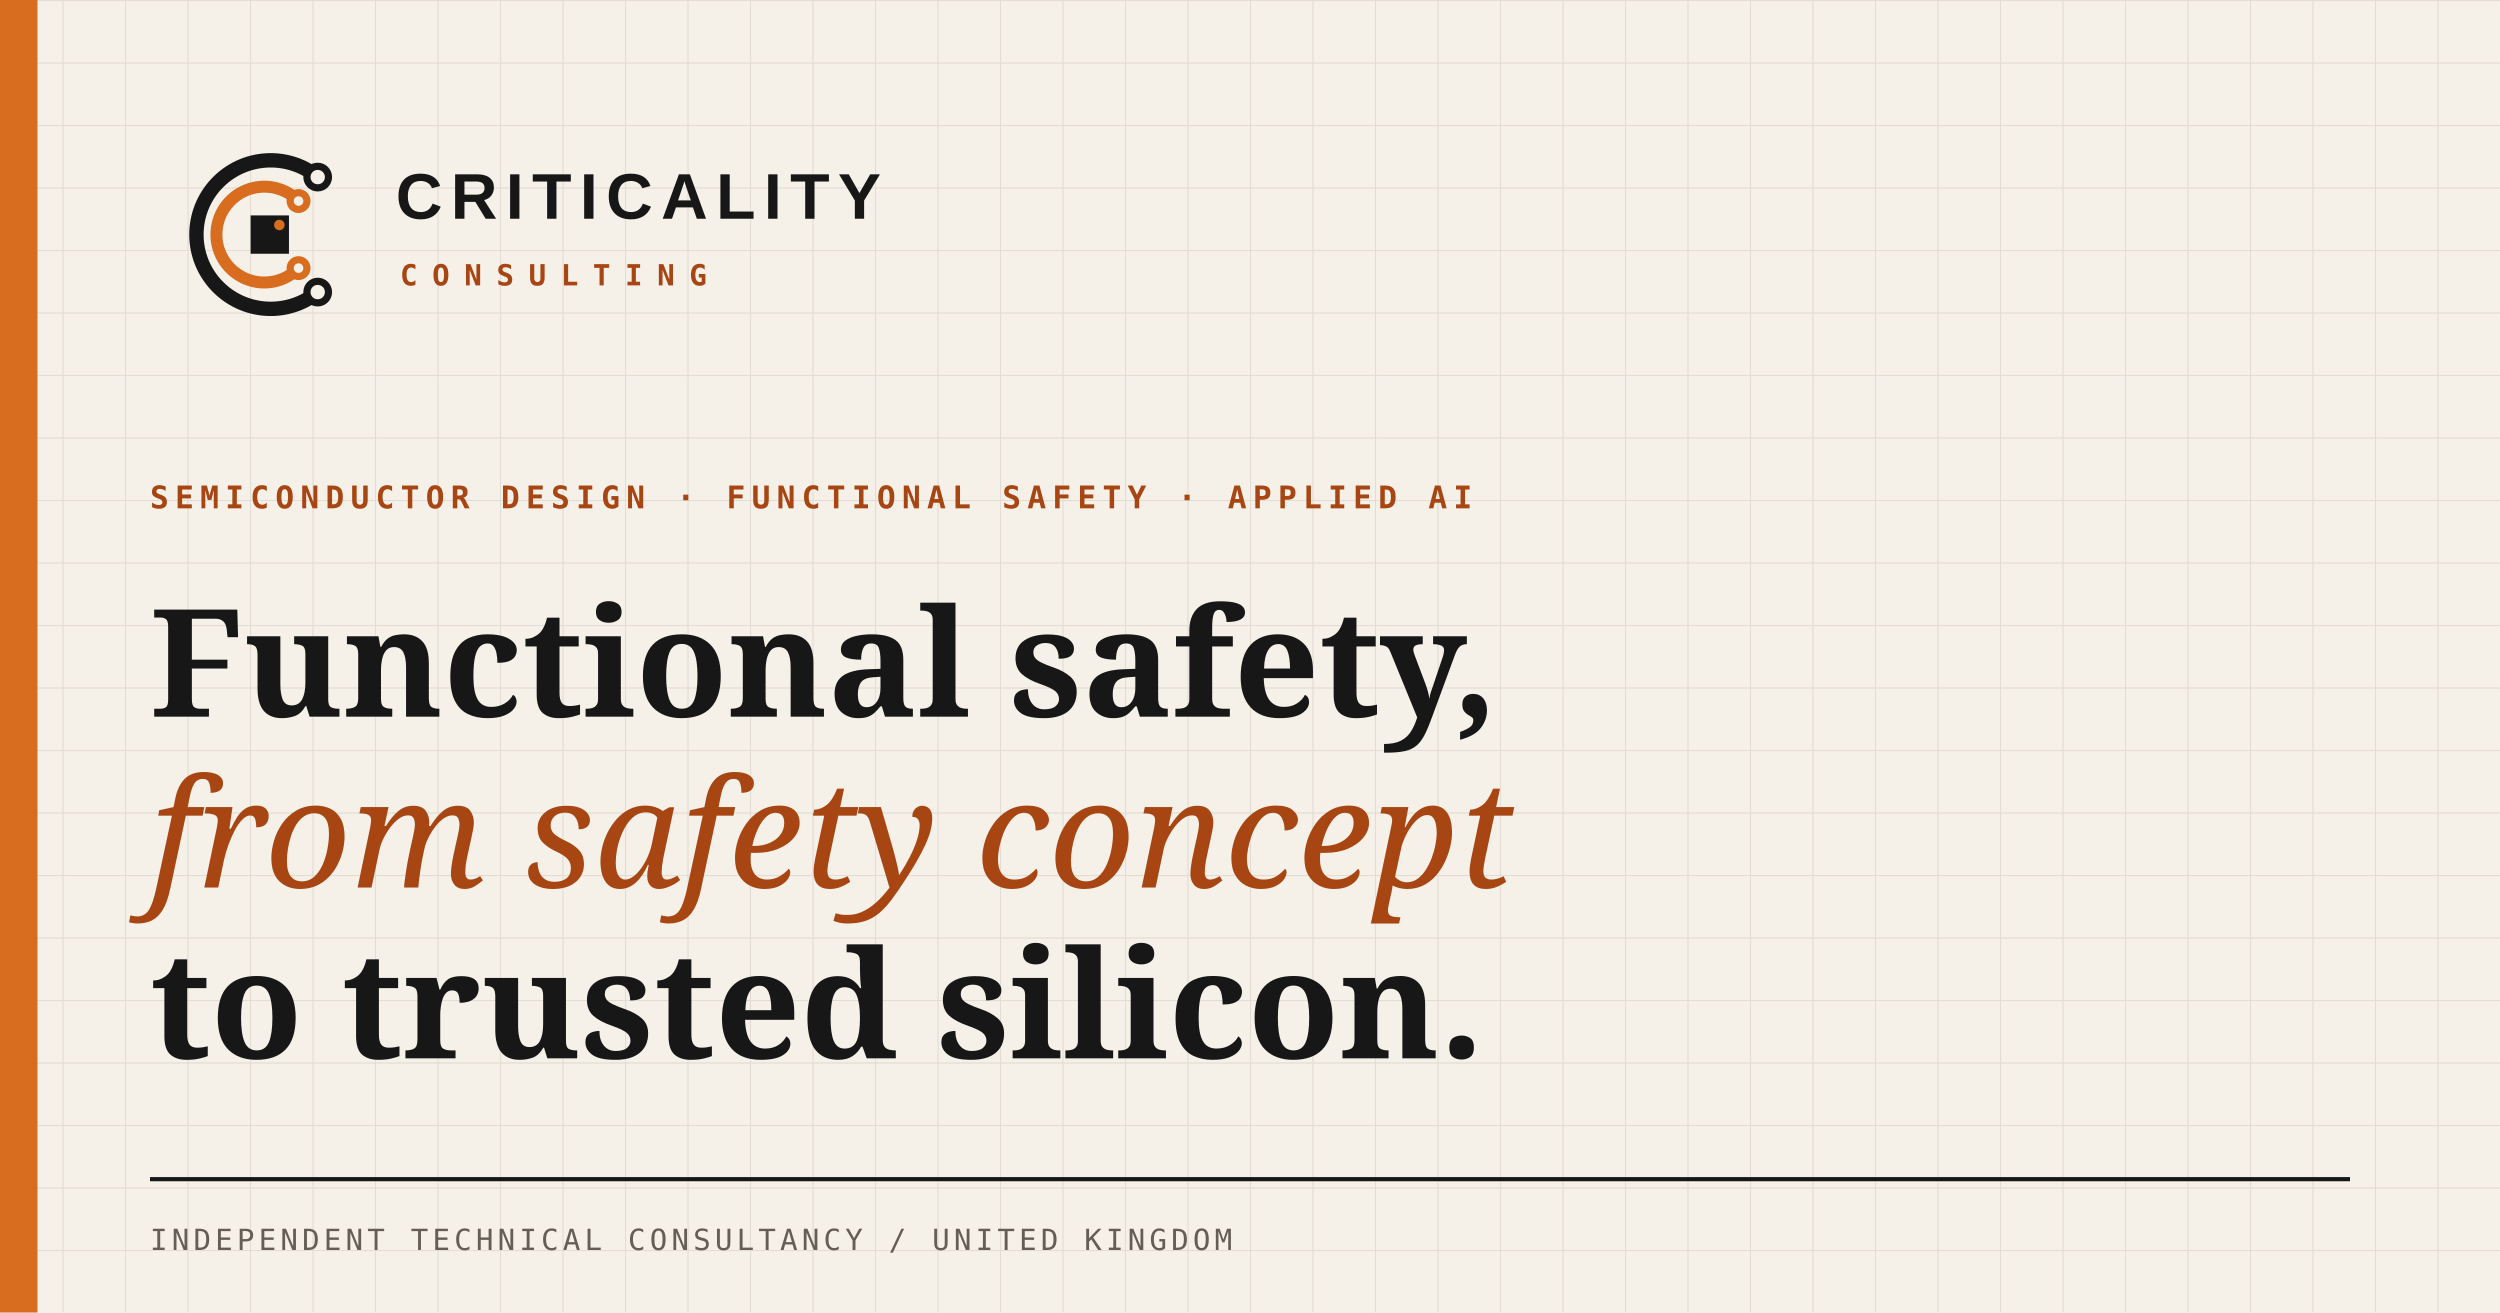
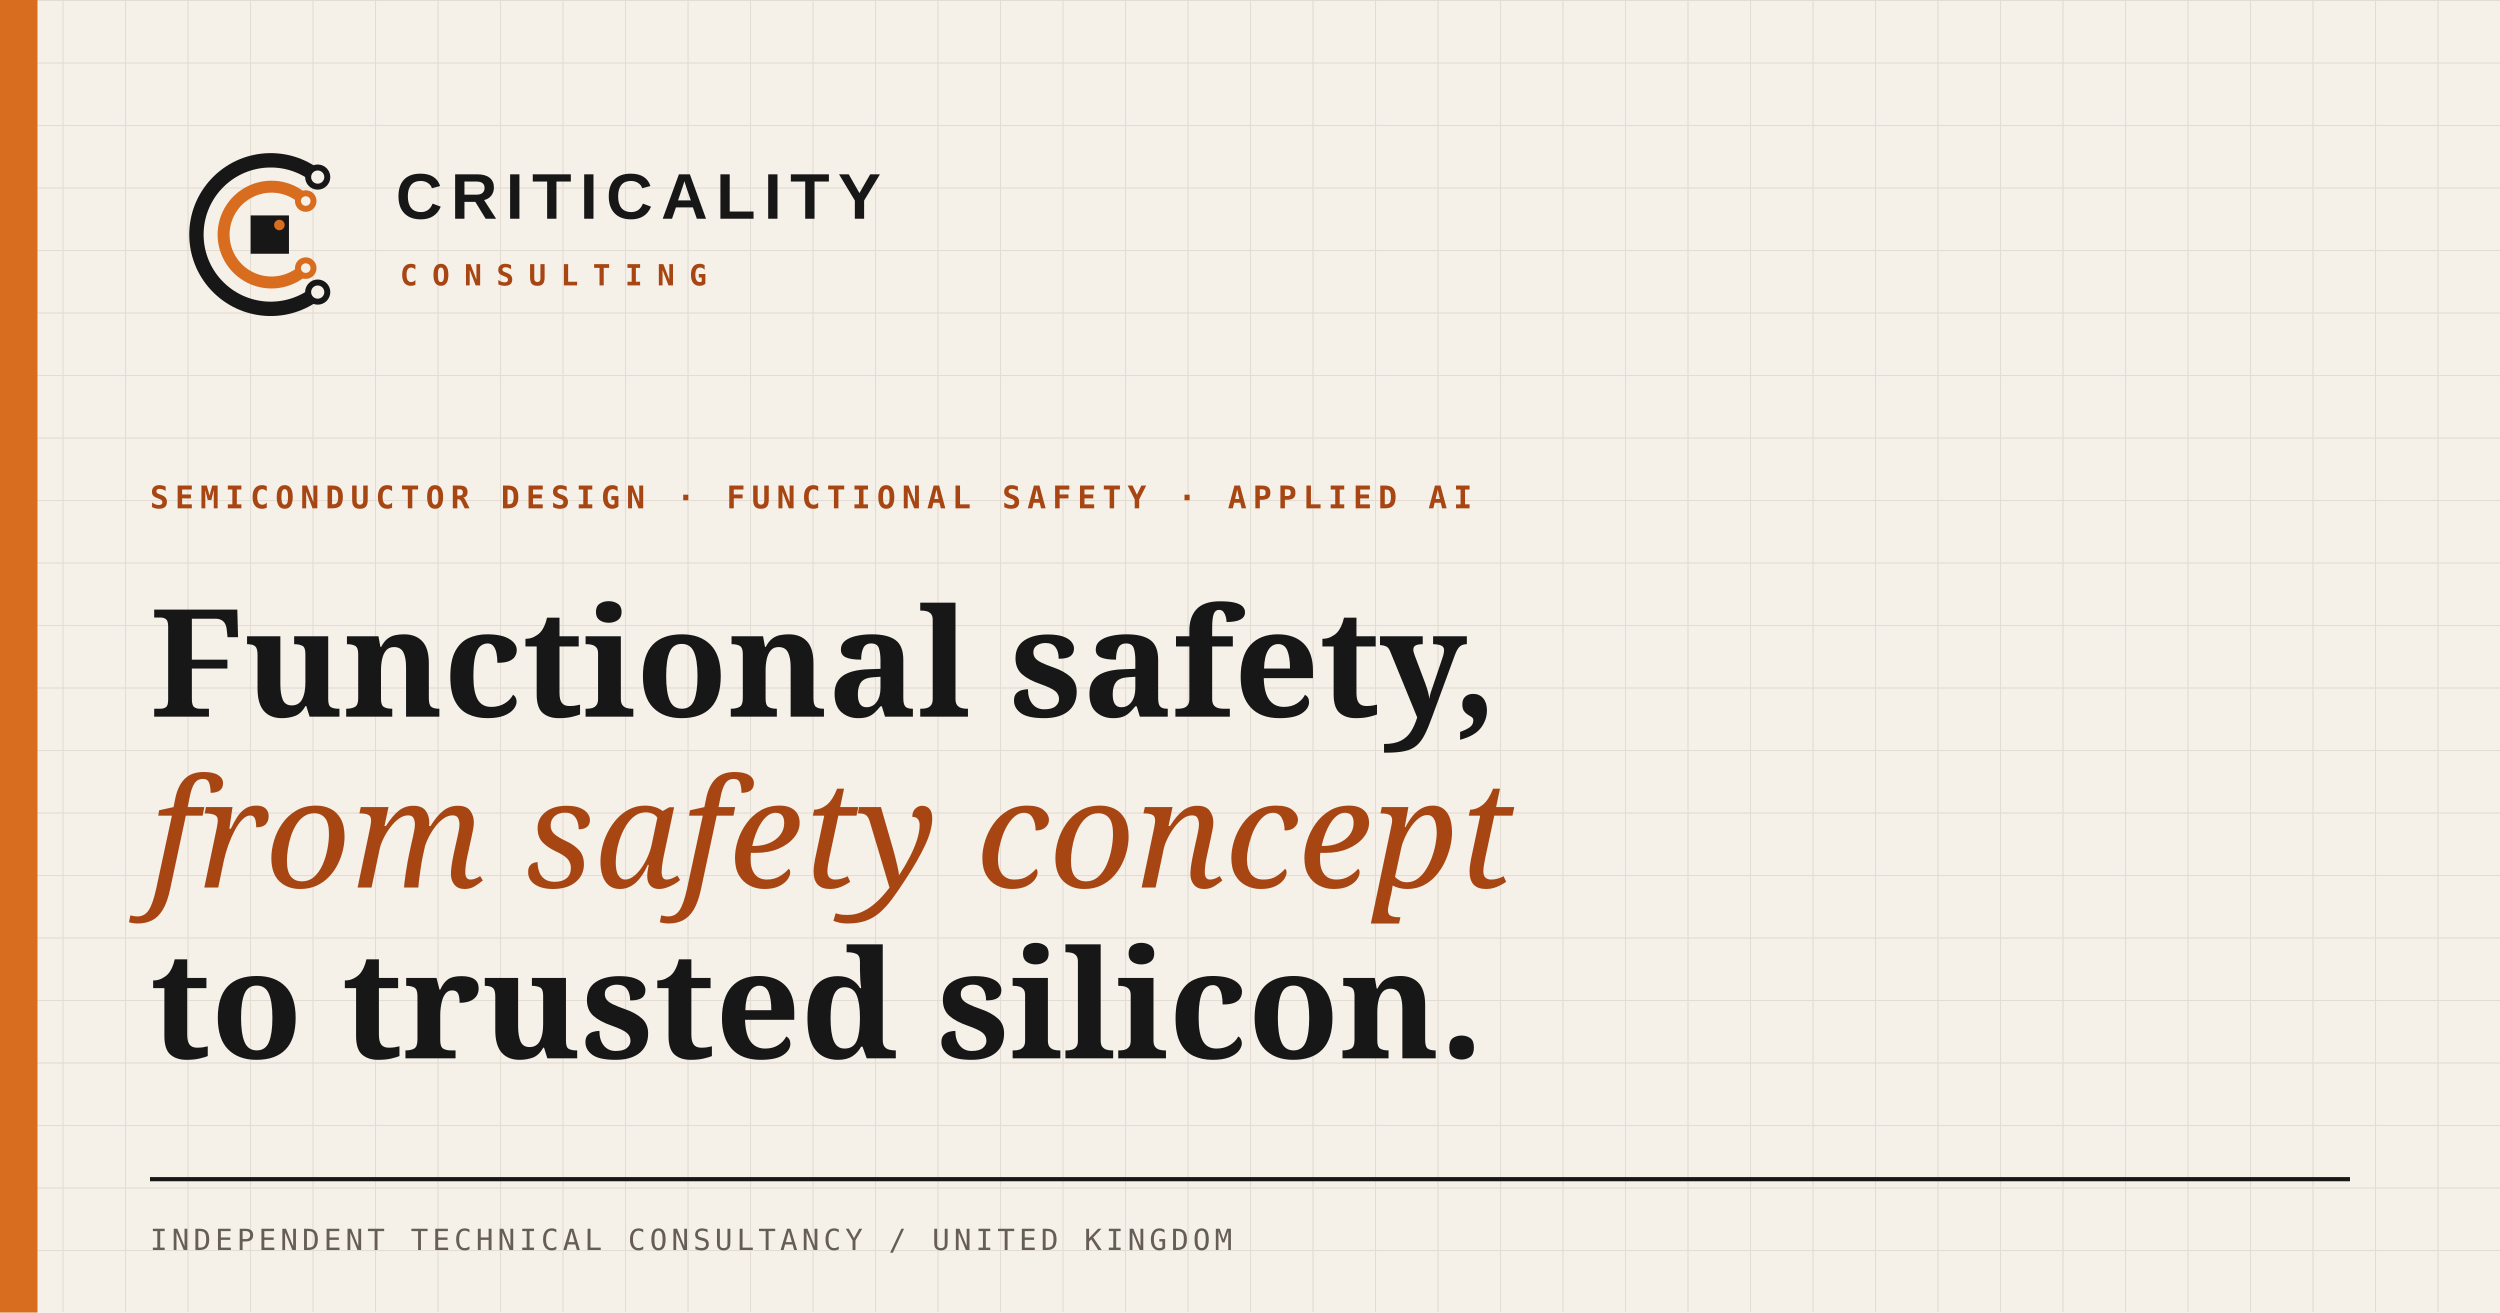
<svg xmlns="http://www.w3.org/2000/svg" viewBox="0 0 1200 630">
  <defs>
    <pattern id="grid" width="30" height="30" patternUnits="userSpaceOnUse">
      <path d="M30 0H0V30" fill="none" stroke="#d4cbc0" stroke-width="1" opacity=".55" />
    </pattern>
  </defs>
  <rect width="1200" height="630" fill="#f5f1e9" />
  <rect width="1200" height="630" fill="url(#grid)" />
  <rect x="0" y="0" width="18" height="630" fill="#d86d1f" />
  <g transform="translate(72 62) scale(1.15)">
    <path d="M70 20A31 31 0 1 0 70 68" fill="none" stroke="#171717" stroke-width="6" stroke-linecap="round" />
-     <circle cx="70" cy="20" r="4.5" fill="#f5f1e9" stroke="#171717" stroke-width="3" />
-     <circle cx="70" cy="68" r="4.5" fill="#f5f1e9" stroke="#171717" stroke-width="3" />
-     <path d="M62 30A20 20 0 1 0 62 58" fill="none" stroke="#d86d1f" stroke-width="5" stroke-linecap="round" />
-     <circle cx="62" cy="30" r="3.5" fill="#f5f1e9" stroke="#d86d1f" stroke-width="3" />
-     <circle cx="62" cy="58" r="3.5" fill="#f5f1e9" stroke="#d86d1f" stroke-width="3" />
+     <circle cx="70" cy="20" r="4" fill="#f5f1e9" stroke="#171717" stroke-width="2.5" />
+     <circle cx="70" cy="68" r="4" fill="#f5f1e9" stroke="#171717" stroke-width="2.5" />
+     <path d="M65 30A20 20 0 1 0 65 58" fill="none" stroke="#d86d1f" stroke-width="5" stroke-linecap="round" />
+     <circle cx="65" cy="30" r="3.25" fill="#f5f1e9" stroke="#d86d1f" stroke-width="2.5" />
+     <circle cx="65" cy="58" r="3.25" fill="#f5f1e9" stroke="#d86d1f" stroke-width="2.5" />
    <rect x="42" y="36" width="16" height="16" fill="#171717" />
    <circle cx="54" cy="40" r="2.2" fill="#d86d1f" />
  </g>
  <text x="190" y="105" fill="#171717" font-family="Arial, sans-serif" font-size="31" font-weight="700" letter-spacing="4">CRITICALITY</text>
  <text x="192" y="137" fill="#a84613" font-family="monospace" font-size="14" font-weight="700" letter-spacing="7">CONSULTING</text>
  <text x="72" y="244" fill="#a84613" font-family="monospace" font-size="15" font-weight="700" letter-spacing="3">SEMICONDUCTOR DESIGN · FUNCTIONAL SAFETY · APPLIED AI</text>
  <text x="72" y="344" fill="#171717" font-family="Georgia, serif" font-size="72" font-weight="700">Functional safety,</text>
  <text x="72" y="426" fill="#a84613" font-family="Georgia, serif" font-size="72" font-style="italic">from safety concept</text>
  <text x="72" y="508" fill="#171717" font-family="Georgia, serif" font-size="72" font-weight="700">to trusted silicon.</text>
  <line x1="72" y1="566" x2="1128" y2="566" stroke="#171717" stroke-width="2" />
  <text x="72" y="600" fill="#655d56" font-family="monospace" font-size="14" letter-spacing="2">INDEPENDENT TECHNICAL CONSULTANCY / UNITED KINGDOM</text>
</svg>
